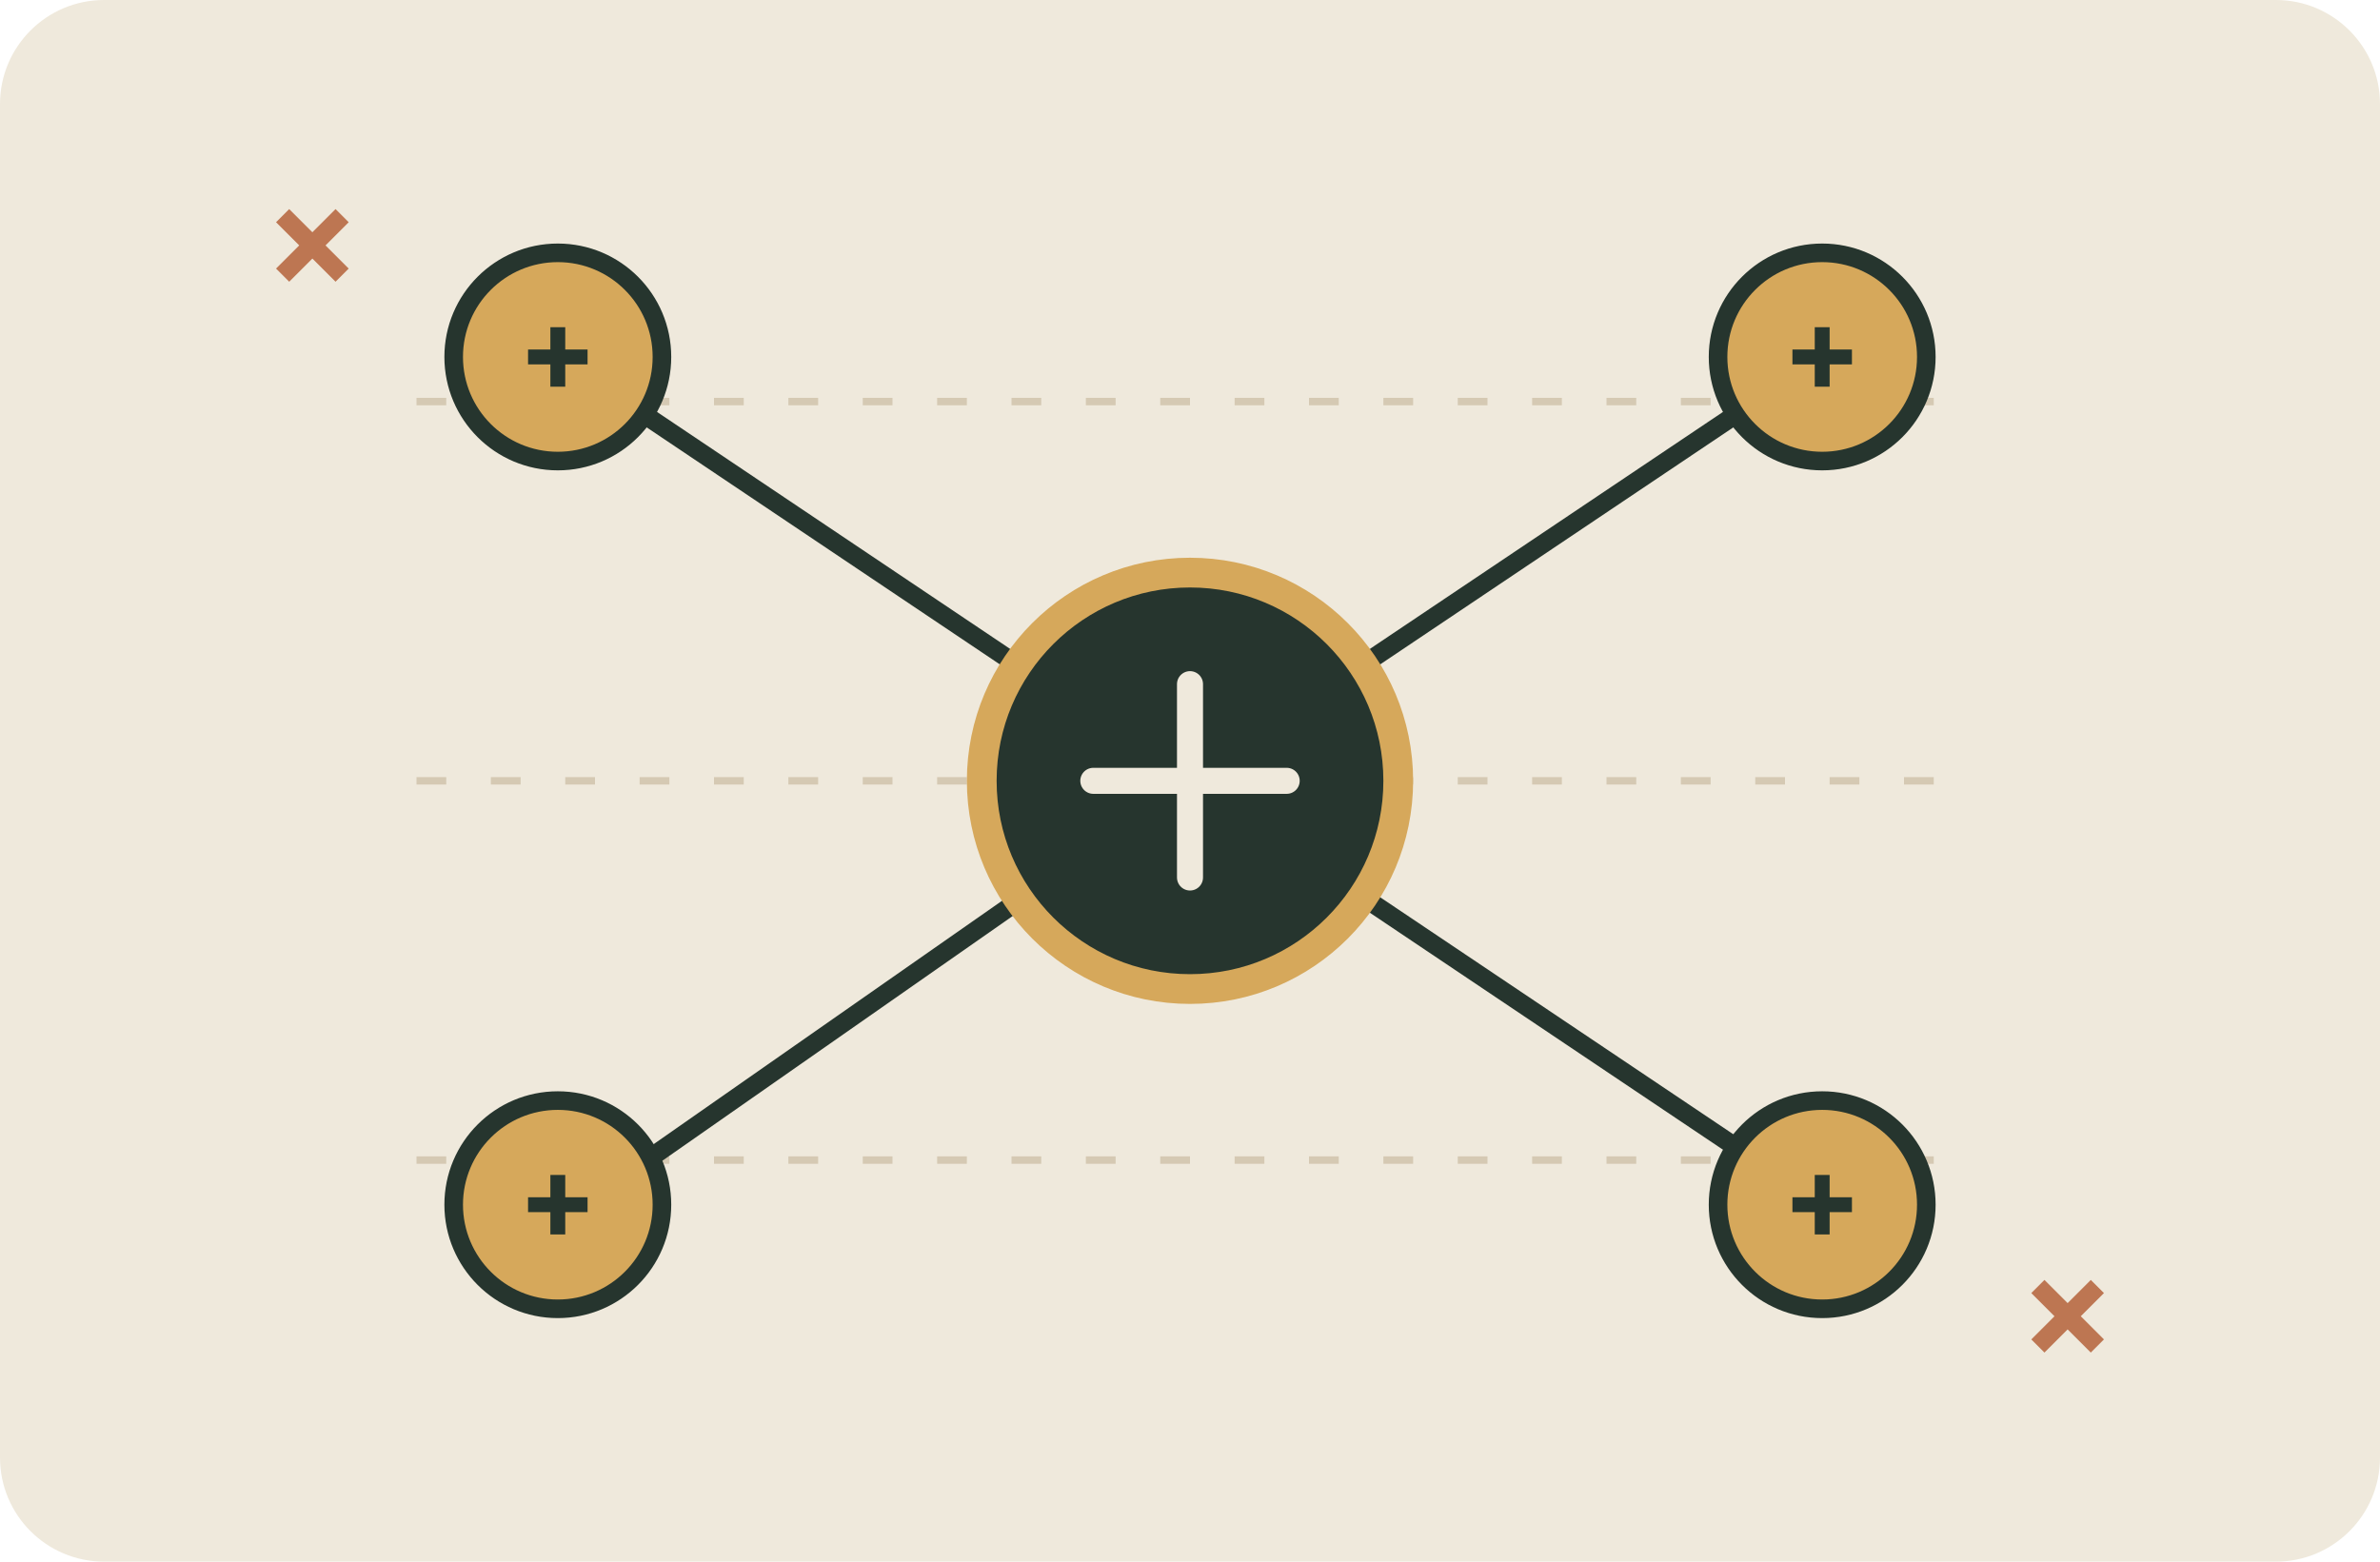
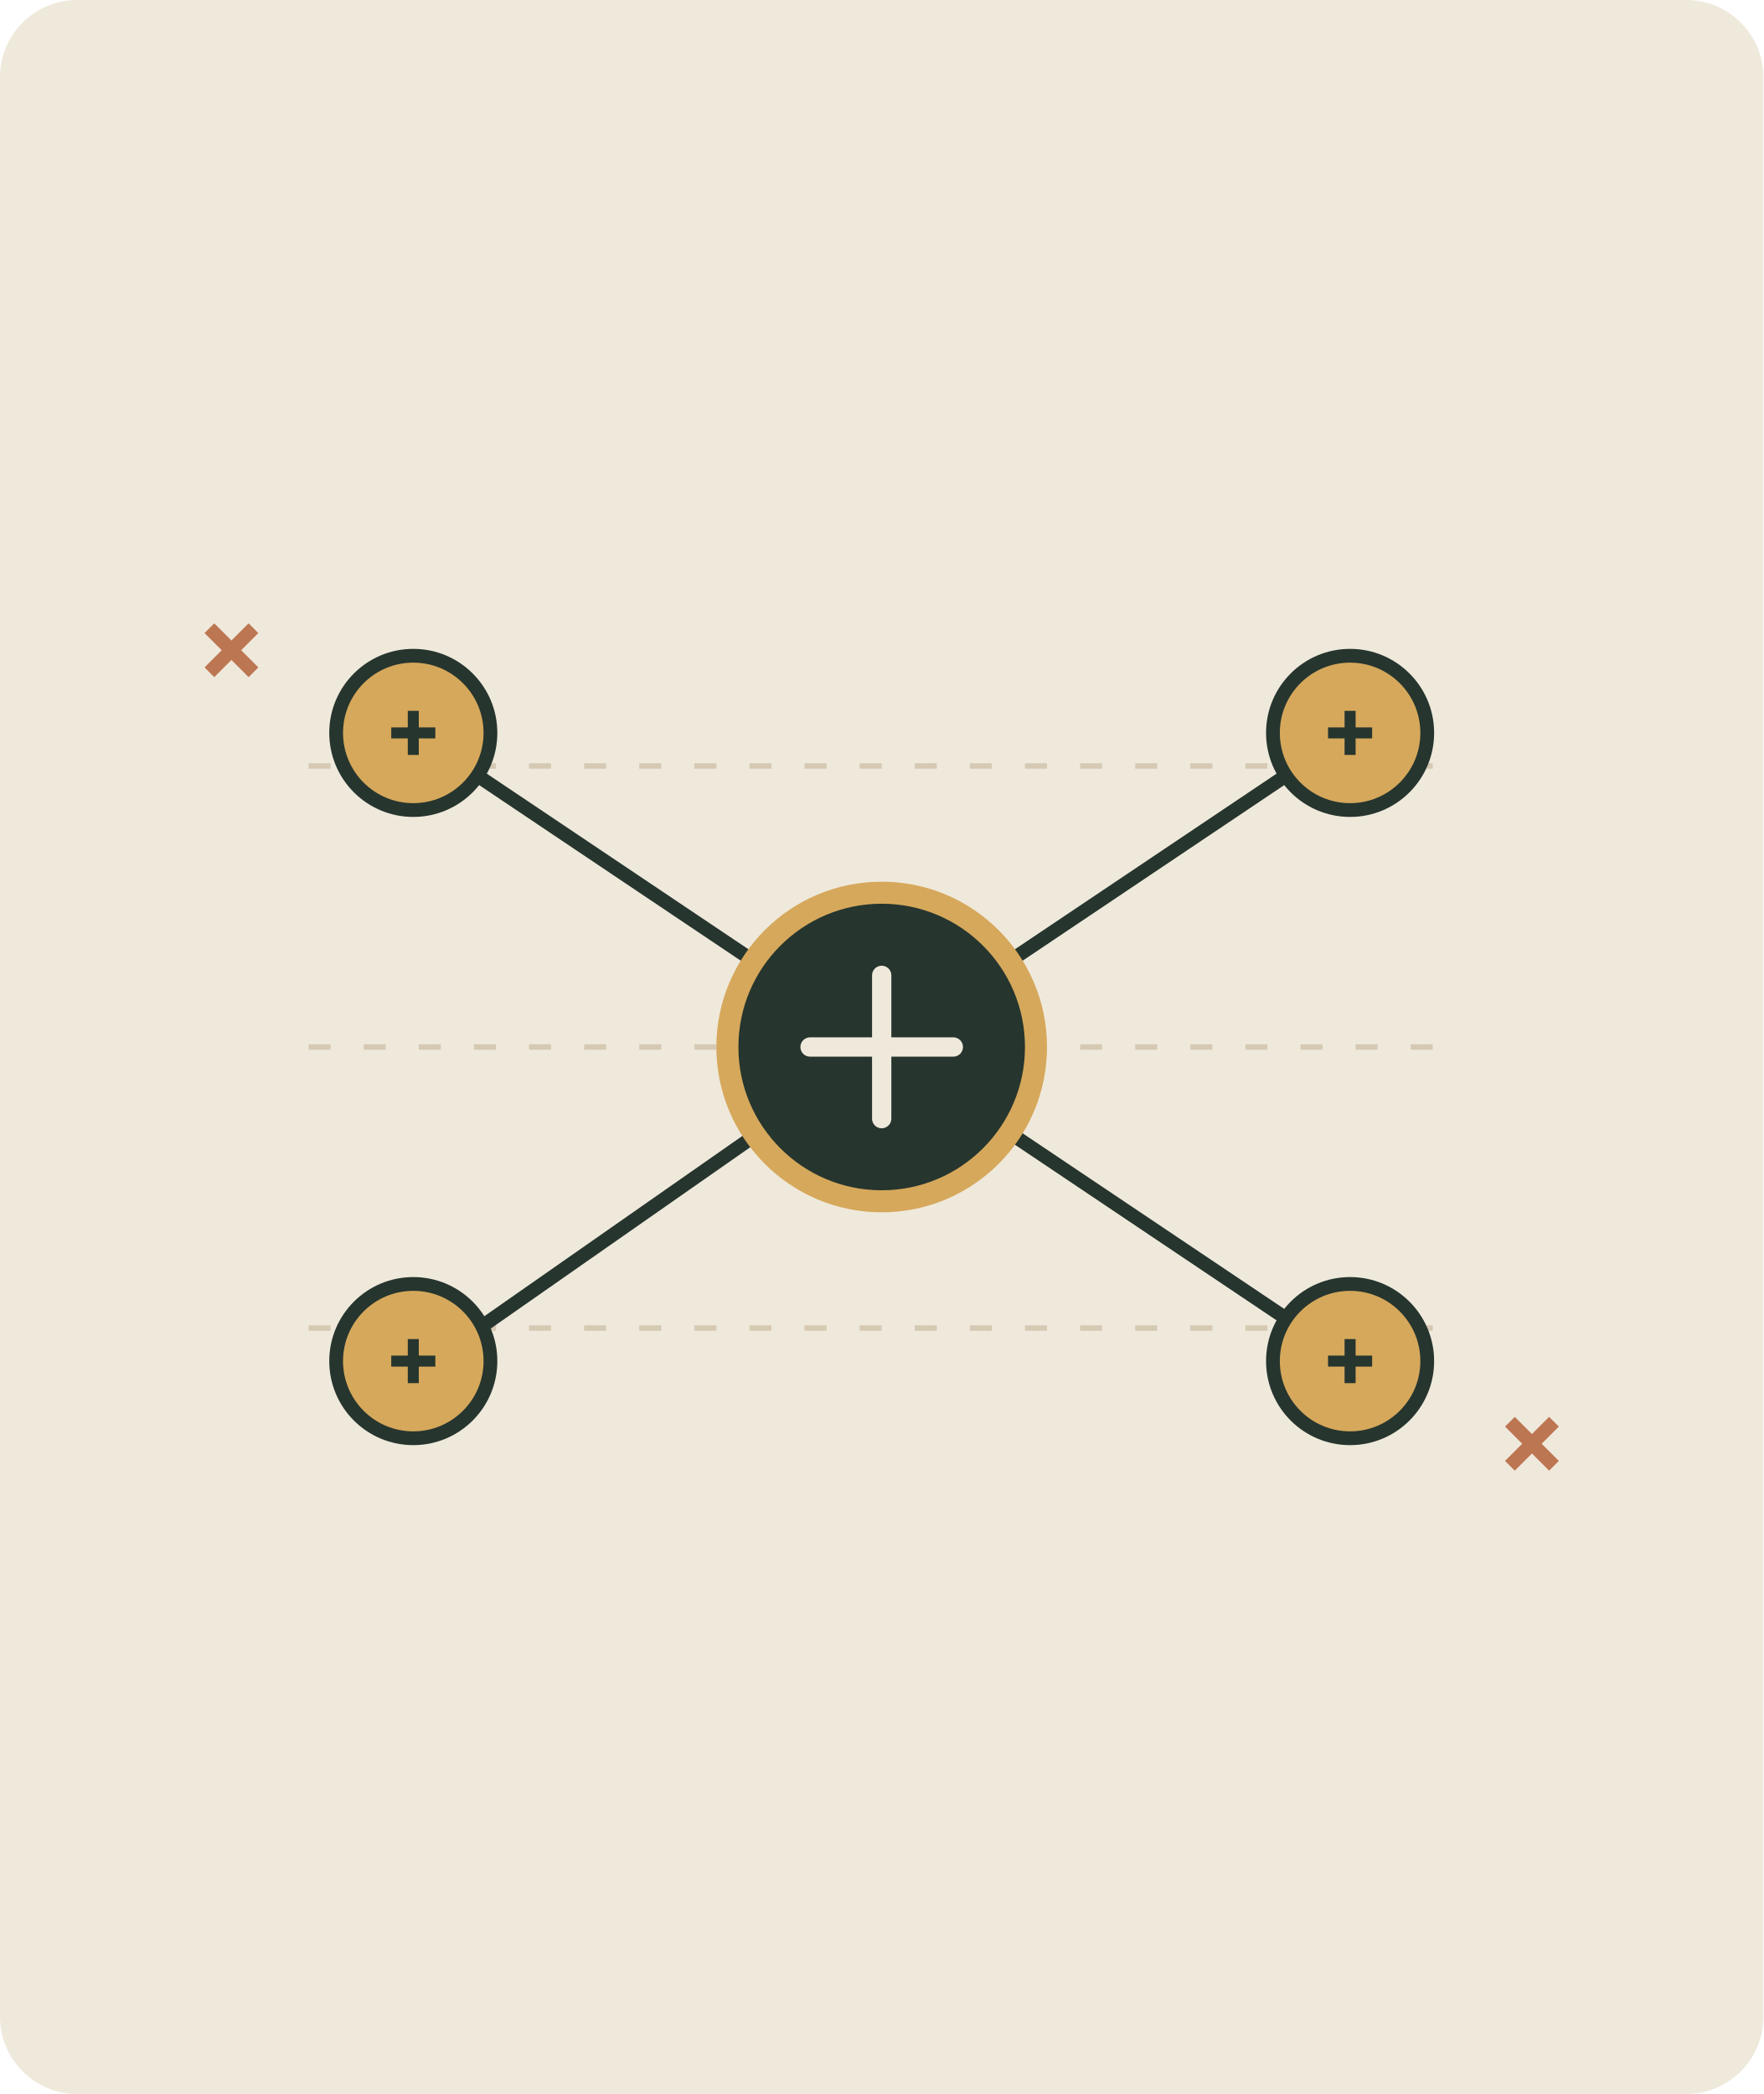
- <svg xmlns="http://www.w3.org/2000/svg" viewBox="0 0 640 420" role="img" aria-labelledby="title desc">
-   <rect width="640" height="420" rx="28" fill="#efe9dc" />
-   <path d="M112 108h416M112 210h416M112 312h416" stroke="#d5c9b3" stroke-width="2" stroke-dasharray="8 12" />
-   <path d="M320 210L174 112M320 210l146-98M320 210L174 312M320 210l146 98" fill="none" stroke="#26352e" stroke-width="5" />
-   <circle cx="320" cy="210" r="56" fill="#26352e" stroke="#d6a85b" stroke-width="8" />
-   <path d="M294 210h52M320 184v52" stroke="#efe9dc" stroke-width="7" stroke-linecap="round" />
-   <g fill="#d6a85b" stroke="#26352e" stroke-width="5">
-     <circle cx="150" cy="96" r="28" />
-     <circle cx="490" cy="96" r="28" />
-     <circle cx="150" cy="324" r="28" />
-     <circle cx="490" cy="324" r="28" />
+ <svg xmlns="http://www.w3.org/2000/svg" viewBox="0 0 640 760" role="img" aria-labelledby="title desc">
+   <rect width="640" height="760" rx="28" fill="#efe9dc" />
+   <g transform="translate(0 170)">
+     <path d="M112 108h416M112 210h416M112 312h416" stroke="#d5c9b3" stroke-width="2" stroke-dasharray="8 12" />
+     <path d="M320 210L174 112M320 210l146-98M320 210L174 312M320 210l146 98" fill="none" stroke="#26352e" stroke-width="5" />
+     <circle cx="320" cy="210" r="56" fill="#26352e" stroke="#d6a85b" stroke-width="8" />
+     <path d="M294 210h52M320 184v52" stroke="#efe9dc" stroke-width="7" stroke-linecap="round" />
+     <g fill="#d6a85b" stroke="#26352e" stroke-width="5">
+       <circle cx="150" cy="96" r="28" />
+       <circle cx="490" cy="96" r="28" />
+       <circle cx="150" cy="324" r="28" />
+       <circle cx="490" cy="324" r="28" />
+     </g>
+     <path d="M142 96h16M150 88v16M482 96h16M490 88v16M142 324h16M150 316v16M482 324h16M490 316v16" stroke="#26352e" stroke-width="4" />
+     <path d="M76 58l16 16M92 58L76 74M548 346l16 16M564 346l-16 16" stroke="#bd7652" stroke-width="5" />
  </g>
-   <path d="M142 96h16M150 88v16M482 96h16M490 88v16M142 324h16M150 316v16M482 324h16M490 316v16" stroke="#26352e" stroke-width="4" />
-   <path d="M76 58l16 16M92 58L76 74M548 346l16 16M564 346l-16 16" stroke="#bd7652" stroke-width="5" />
</svg>
